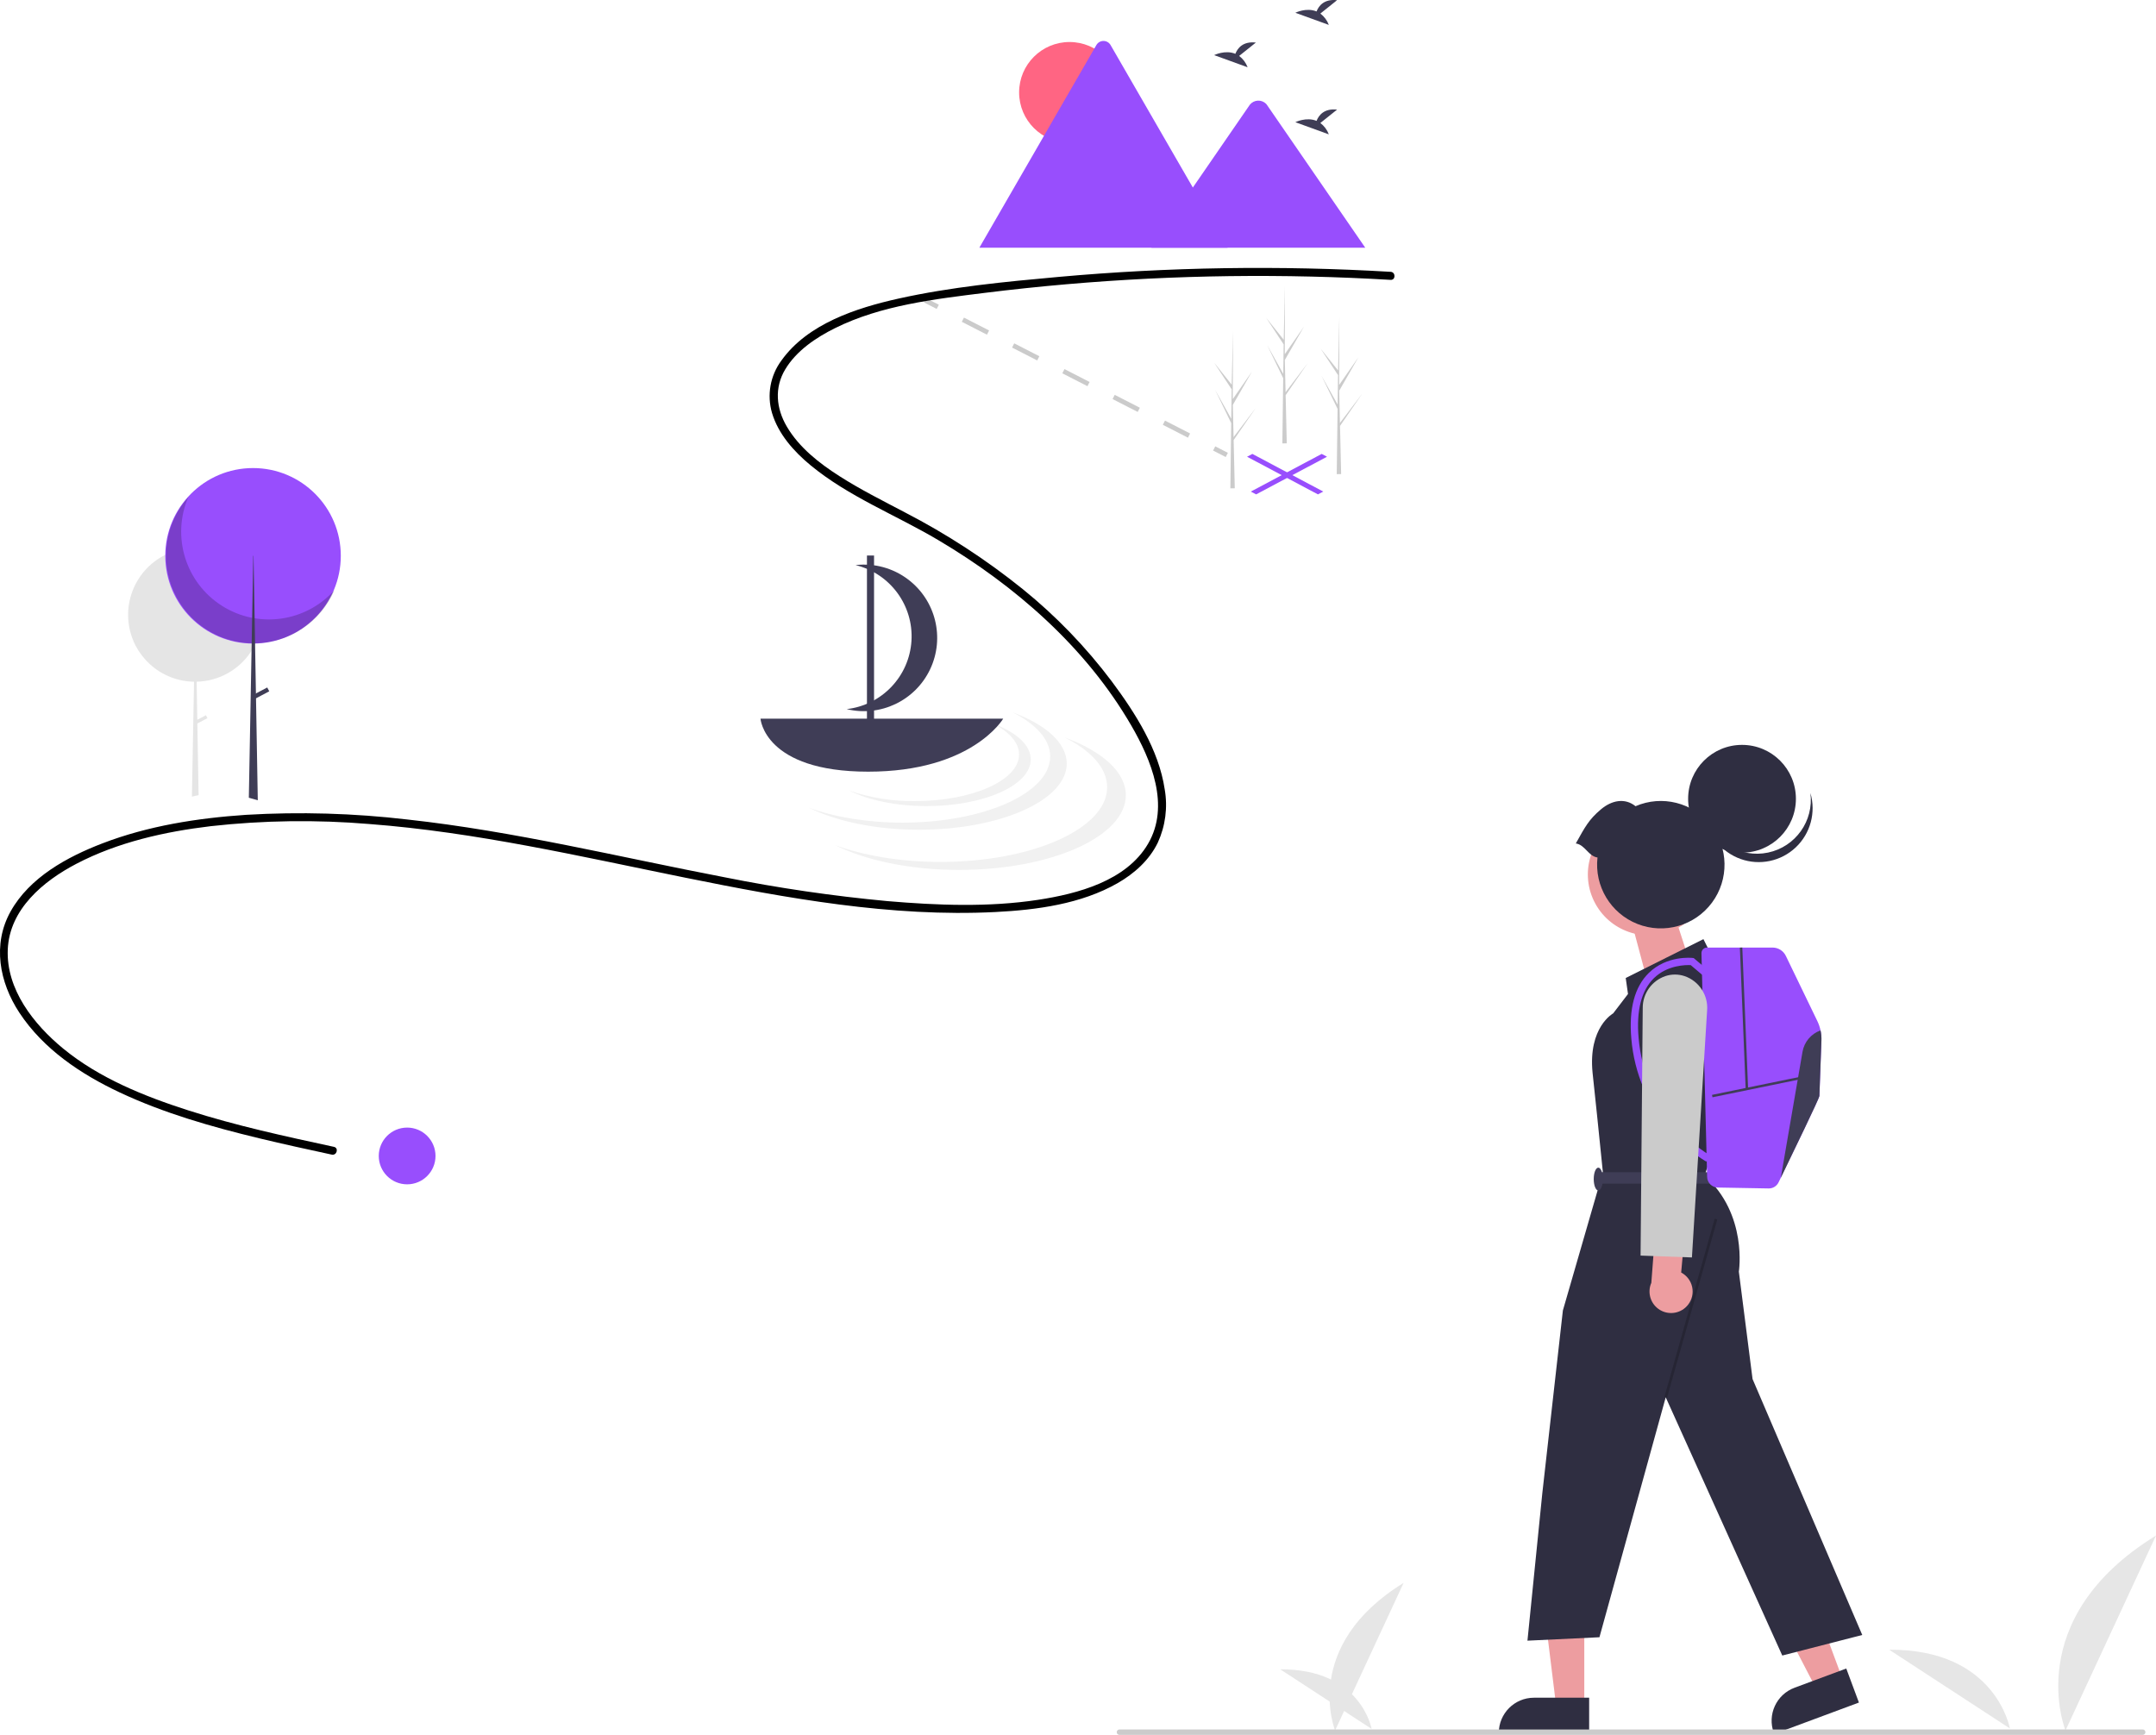
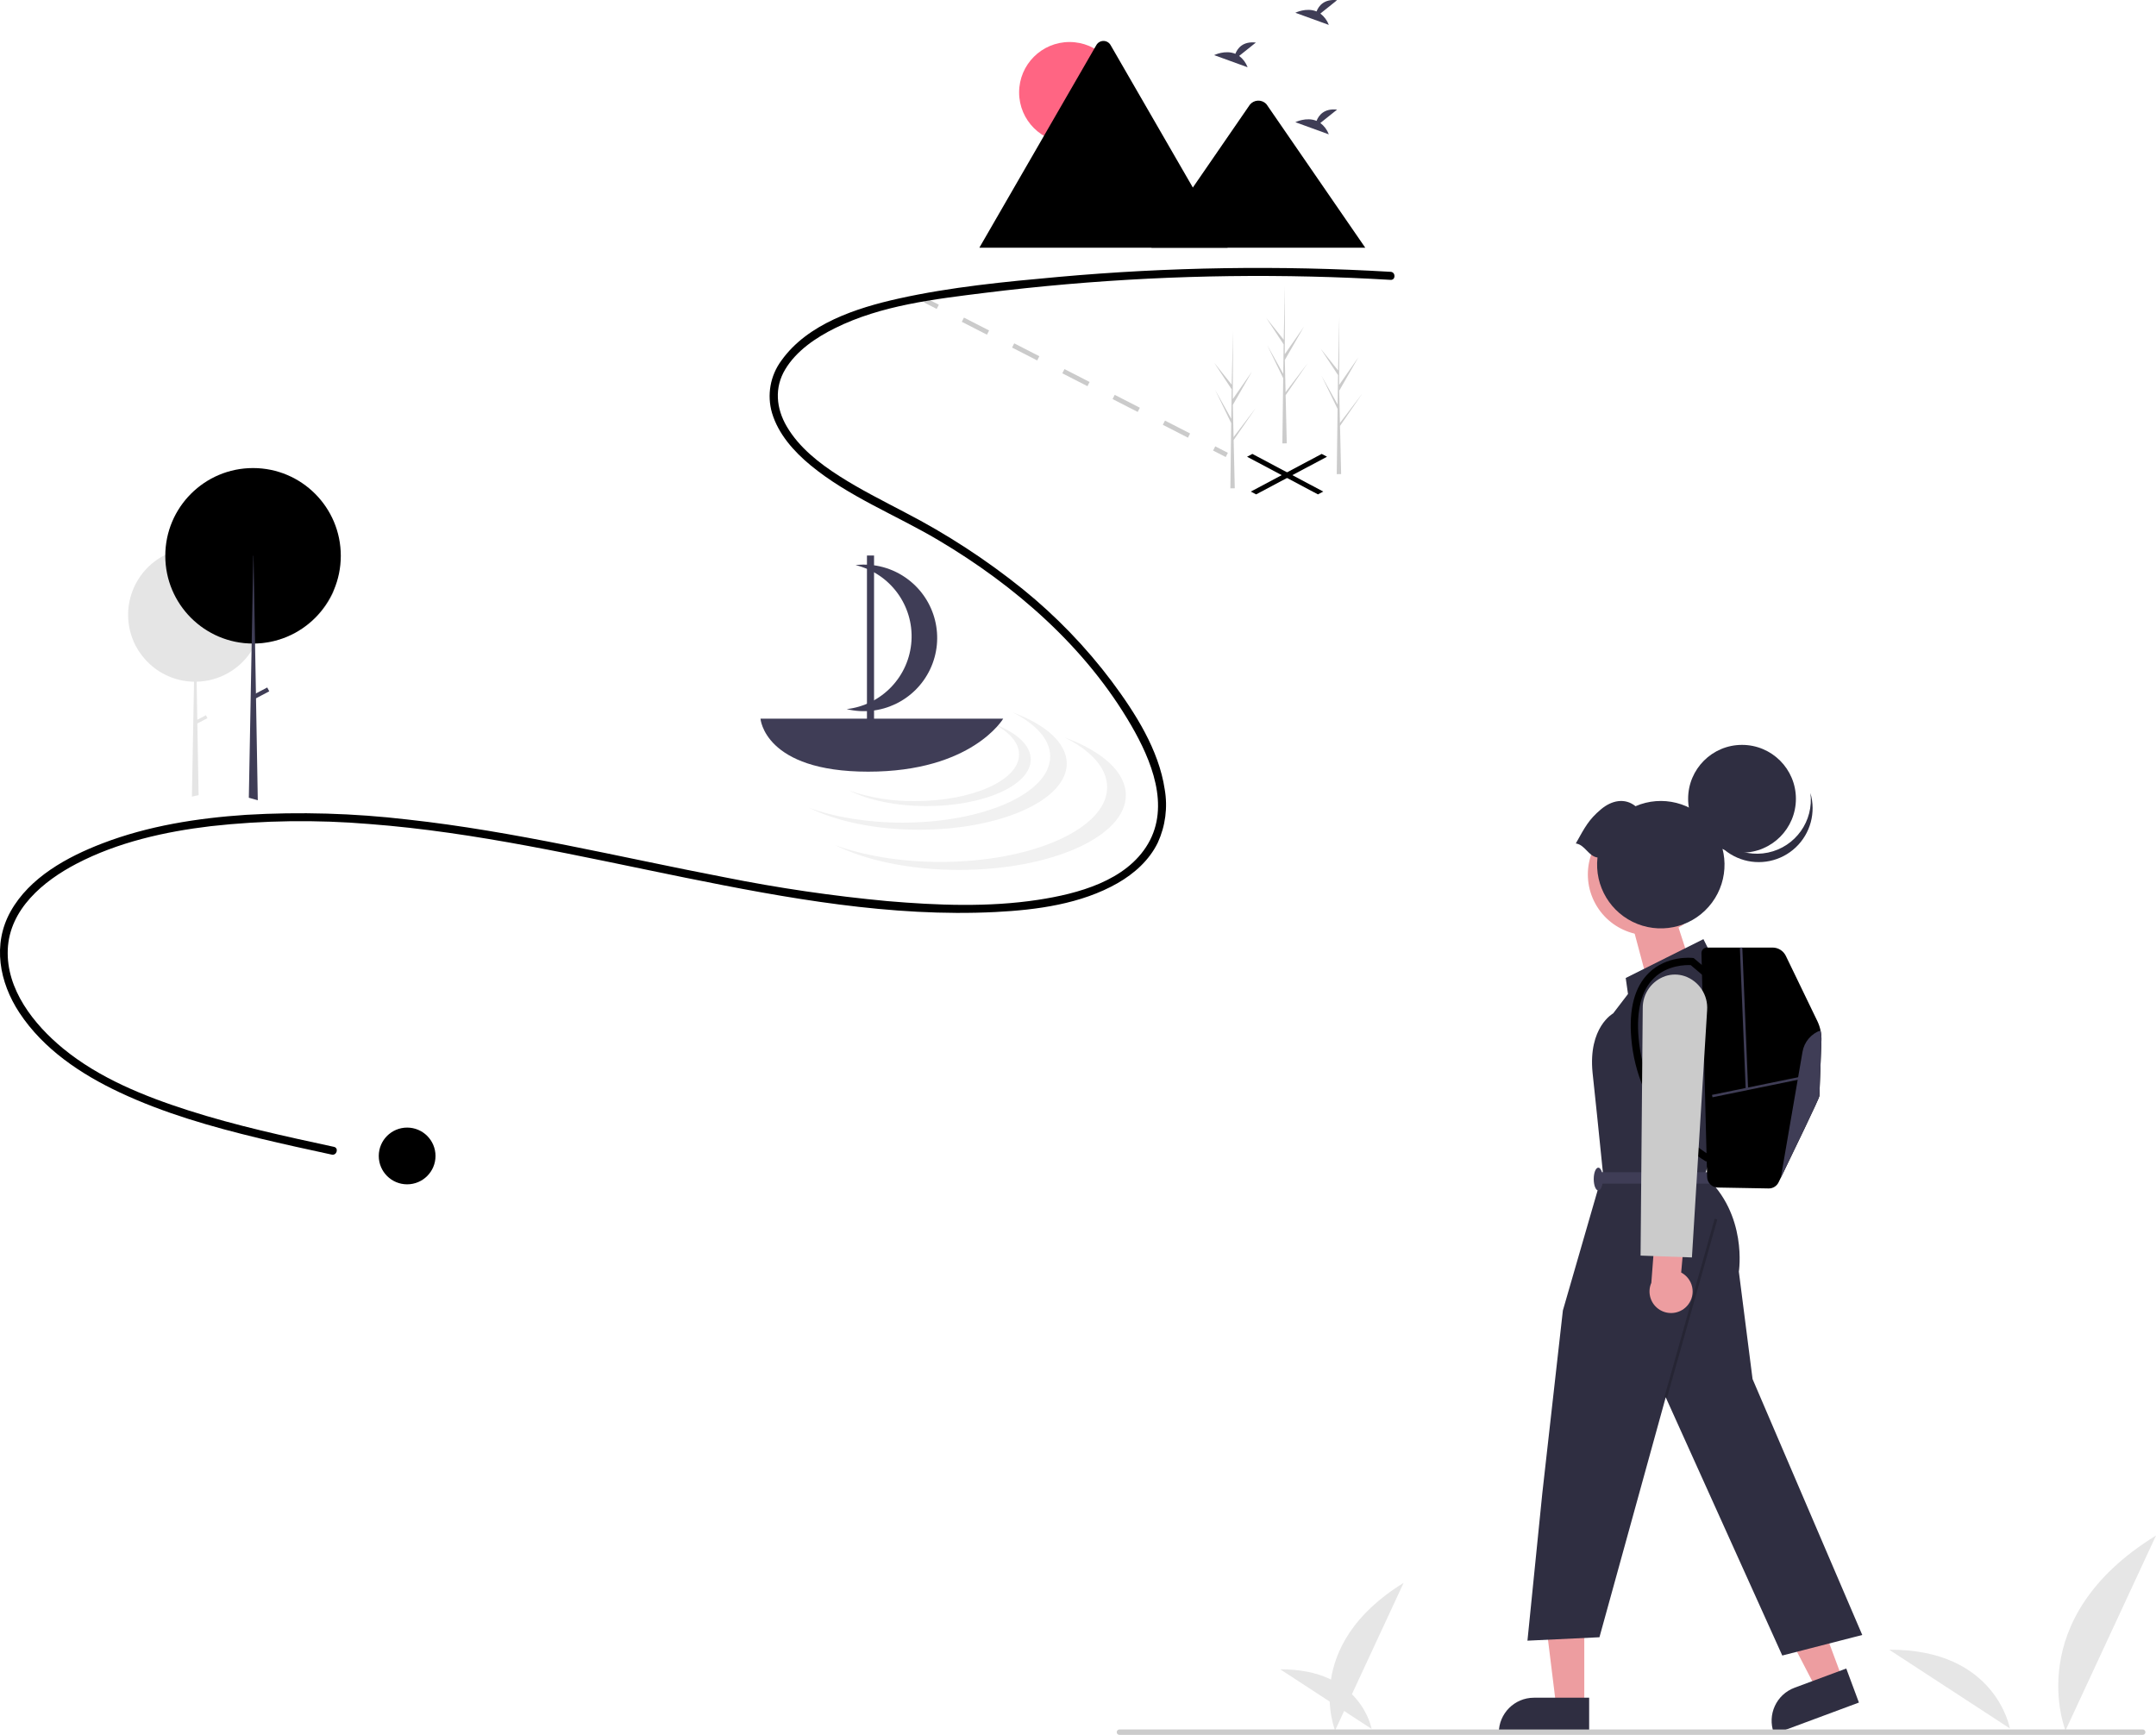
<svg xmlns="http://www.w3.org/2000/svg" width="800.249" height="643.989" viewBox="0 0 800.249 643.989" role="img" artist="Katerina Limpitsouni" source="https://undraw.co/">
  <g transform="translate(-543.986 -268)">
    <path d="M.805,0,16.947,2.188v12.96H0Z" transform="matrix(0.951, -0.309, 0.309, 0.951, 1149.774, 614.104)" fill="#ed9da0" />
    <path d="M710.357,771.186s-12.713-31.293,25.426-54.763Z" transform="translate(329.179 139.165)" fill="#e6e6e6" />
    <path d="M694.574,770.717s-3.878-22.3-33.894-22.113Z" transform="translate(358.516 139.065)" fill="#e6e6e6" />
    <path d="M982.31,771.131s-16.8-41.343,33.591-72.349Z" transform="translate(328.334 139.22)" fill="#e6e6e6" />
    <path d="M961.458,770.511s-5.123-29.467-44.779-29.214" transform="translate(328.53 139.088)" fill="#e6e6e6" />
    <g transform="translate(543.986 268)">
      <g transform="translate(462.878 168.495)">
-         <path d="M492.887,185.091l-26.31-13.975,1.969-1.047,26.31,13.977Z" transform="translate(-466.576 -170.069)" fill="#984EFD" />
-         <path d="M469.424,185.091l-1.967-1.045,26.309-13.977,1.969,1.047Z" transform="translate(-466.064 -170.069)" fill="#984EFD" />
+         <path d="M492.887,185.091l-26.31-13.975,1.969-1.047,26.31,13.977Z" transform="translate(-466.576 -170.069)" fill="currentColor" />
+         <path d="M469.424,185.091l-1.967-1.045,26.309-13.977,1.969,1.047Z" transform="translate(-466.064 -170.069)" fill="currentColor" />
      </g>
      <rect width="1.755" height="5.265" transform="translate(342.99 112.277) rotate(-62.868)" fill="#cbcbcb" />
      <path d="M626.038,289.839l-9.326-4.779.8-1.562,9.326,4.779Zm-18.653-9.558-9.327-4.78.8-1.562,9.327,4.78Zm-18.653-9.559-9.326-4.779.8-1.562,9.326,4.779Zm-18.653-9.558-9.327-4.779.8-1.562,9.327,4.779Zm-18.653-9.558-9.326-4.779.8-1.562,9.326,4.779Z" transform="translate(-185.101 -127.368)" fill="#cbcbcb" />
      <rect width="1.755" height="5.265" transform="translate(450.267 167.249) rotate(-62.868)" fill="#cbcbcb" />
      <path d="M281.4,355.843q0,.822-.053,1.631a24.705,24.705,0,0,1-2.315,8.969c-.01.024-.022.046-.033.069-.062.131-.126.261-.191.39a24.391,24.391,0,0,1-1.315,2.32,24.826,24.826,0,0,1-20.375,11.466l.246,14.133,3.2-1.688.572,1.088-3.753,1.976.459,26.248.005.351-2.478.552.005-.352.78-42.306a24.777,24.777,0,0,1-17.529-7.627c-.156-.161-.311-.328-.462-.493l-.017-.019a24.878,24.878,0,0,1-4.527-7c.024.027.05.053.074.081a24.857,24.857,0,0,1,11.785-32.03l.26-.127a24.876,24.876,0,0,1,32.227,9.783c.151.254.3.514.438.775a24.721,24.721,0,0,1,2.99,11.815Z" transform="translate(-184.134 -127.635)" fill="#e5e5e5" />
-       <circle cx="32.572" cy="32.572" r="32.572" transform="translate(61.35 173.745)" fill="#984EFD" />
+       <circle cx="32.572" cy="32.572" r="32.572" transform="translate(61.35 173.745)" fill="currentColor" />
      <path d="M254.05,312.138a32.575,32.575,0,0,0,54.275,34.474,32.575,32.575,0,1,1-54.275-34.474Z" transform="translate(-184.178 -127.576)" opacity="0.2" style="isolation:isolate" />
      <path d="M95.973,297.7l-3.327-.933.007-.358,1-54.181.05-2.7v-.079l.174-9.466.252-13.72v0l.171-9.3h.092l.175,10.076.228,13.114.163,9.3v.069l.007.384v0l.316,18.138.033,1.8.653,37.49Z" transform="translate(-0.288 -0.644)" fill="#3f3d56" />
      <rect width="6.085" height="1.611" transform="translate(93.808 258.029) rotate(-27.766)" fill="#3f3d56" />
      <path d="M700.143,228.212a829.677,829.677,0,0,0-123.366,1.9c-19.77,1.787-39.854,3.717-59.259,8.03-15.63,3.474-33.77,9.344-43.508,23.018a22.221,22.221,0,0,0-3.469,19.453c2.322,7.8,8.1,14.284,14.25,19.366,14.158,11.7,31.725,18.5,47.417,27.8,28.651,16.967,54.872,39.835,71.7,68.886,7.406,12.783,14.451,29.781,6.2,43.867-8.079,13.8-26.114,18.554-40.822,20.8-18.435,2.81-37.424,2.048-55.936.474a582.811,582.811,0,0,1-60.462-8.856c-39.153-7.518-77.949-17.081-117.645-21.43a340.714,340.714,0,0,0-59.982-1.735c-18.068,1.219-36.291,4.077-53.264,10.592-13.08,5.02-27.022,12.616-34.087,25.283-6.81,12.211-4.154,26.292,3.262,37.558,8.923,13.555,22.836,22.844,37.3,29.633,16.47,7.73,34.087,12.741,51.725,17,8.946,2.161,17.94,4.115,26.935,6.059,1.876.405,2.678-2.477.8-2.884-18.14-3.92-36.332-7.852-54.021-13.526-16.369-5.251-33.121-11.977-46.526-23-10.845-8.92-21.156-21.948-20.516-36.761.645-14.933,13.174-25.359,25.454-31.777,15.347-8.02,32.783-11.927,49.868-13.969a303,303,0,0,1,58.907-.8c39.6,3.013,78.321,12.035,117.151,19.9,37.722,7.644,76.621,14.723,115.279,12.762,15.322-.777,31.74-2.973,45.269-10.707,6.194-3.541,11.78-8.535,14.928-15.034a33.669,33.669,0,0,0,2.573-19.783c-2.194-14.724-10.939-28.377-19.665-40.1A193.811,193.811,0,0,0,563.6,345.995a260.592,260.592,0,0,0-43.713-28.476c-8.213-4.324-16.542-8.482-24.368-13.49-7.5-4.8-14.907-10.58-19.489-18.375-3.964-6.742-4.691-14.437-.562-21.275,4.176-6.916,11.37-11.74,18.464-15.265,17.093-8.493,36.965-10.766,55.665-13.1a823.36,823.36,0,0,1,121.072-6.037q14.748.347,29.477,1.221c1.923.113,1.916-2.878,0-2.991Z" transform="translate(-183.986 -127.311)" />
      <path d="M675.564,132.036l6.21-4.967c-4.824-.532-6.807,2.1-7.618,4.181-3.769-1.565-7.872.486-7.872.486l12.425,4.511A9.4,9.4,0,0,0,675.564,132.036Z" transform="translate(-185.487 -127)" fill="#3f3d56" />
      <path d="M645.332,147.81l6.21-4.967c-4.824-.532-6.807,2.1-7.618,4.181-3.769-1.565-7.872.486-7.872.486l12.425,4.511a9.4,9.4,0,0,0-3.145-4.211Z" transform="translate(-185.393 -127.049)" fill="#3f3d56" />
      <path d="M675.564,172.784l6.21-4.967c-4.824-.532-6.807,2.1-7.618,4.181-3.769-1.565-7.872.486-7.872.486L678.71,177a9.4,9.4,0,0,0-3.145-4.211Z" transform="translate(-185.487 -127.127)" fill="#3f3d56" />
      <g transform="translate(363.521 15.2)">
        <circle cx="18.71" cy="18.71" r="18.71" transform="translate(14.748 0.395)" fill="#ff6583" />
-         <path d="M640.771,219.008H548.985a1.881,1.881,0,0,1-.343-.027l43.412-75.189a3.039,3.039,0,0,1,5.291,0l29.133,50.456,1.4,2.414Z" transform="translate(-548.642 -142.248)" fill="#984EFD" />
-         <path d="M692.073,219.078H612.687l15.383-22.345,1.107-1.61L649.222,166a4.056,4.056,0,0,1,6.025-.36,3.616,3.616,0,0,1,.289.36Z" transform="translate(-548.841 -142.317)" fill="#984EFD" />
+         <path d="M640.771,219.008H548.985a1.881,1.881,0,0,1-.343-.027l43.412-75.189a3.039,3.039,0,0,1,5.291,0l29.133,50.456,1.4,2.414Z" transform="translate(-548.642 -142.248)" fill="currentColor" />
+         <path d="M692.073,219.078H612.687l15.383-22.345,1.107-1.61L649.222,166a4.056,4.056,0,0,1,6.025-.36,3.616,3.616,0,0,1,.289.36Z" transform="translate(-548.841 -142.317)" fill="currentColor" />
      </g>
      <path d="M560.725,392.235c8.7,4.348,14,10.091,14,16.391,0,13.57-24.555,24.57-54.844,24.57-13.169,0-25.25-2.081-34.7-5.547,10.042,5.019,24.618,8.179,40.847,8.179,30.289,0,54.844-11,54.844-24.57C580.864,403.588,573.015,396.741,560.725,392.235Z" transform="translate(-184.924 -127.826)" fill="#f1f1f1" />
      <path d="M580.107,401.585c9.817,4.907,15.794,11.387,15.794,18.495,0,15.312-27.707,27.724-61.885,27.724-14.86,0-28.492-2.348-39.16-6.259,11.331,5.663,27.778,9.229,46.091,9.229,34.178,0,61.885-12.413,61.885-27.724C602.831,414.4,593.975,406.669,580.107,401.585Z" transform="translate(-184.954 -127.855)" fill="#f1f1f1" />
      <path d="M553.365,396.353c6.129,3.064,9.861,7.11,9.861,11.548,0,9.56-17.3,17.31-38.639,17.31a72.572,72.572,0,0,1-24.45-3.908c7.074,3.536,17.344,5.762,28.778,5.762,21.339,0,38.639-7.75,38.639-17.31C567.554,404.352,562.024,399.528,553.365,396.353Z" transform="translate(-184.97 -127.839)" fill="#f1f1f1" />
      <path d="M467.141,394.593s1.347,19.687,39.957,19.687,50.137-19.687,50.137-19.687Z" transform="translate(-184.867 -127.833)" fill="#3f3d56" />
      <path d="M522.043,342.76a27.1,27.1,0,0,0-19.523-5.34,27.2,27.2,0,0,1-3.293,53.462,27.2,27.2,0,0,0,22.816-48.122Z" transform="translate(-184.967 -127.655)" fill="#3f3d56" />
      <rect width="2.632" height="62.662" transform="translate(321.791 206.212)" fill="#3f3d56" />
      <path d="M682.947,287.021l-.014-.024-.036-1.531,8.247-11.974-8.237,10.828-.029.324-.282-12.239,7.123-12.414-7.143,10.264.075-25.356v-.084l0,.083-.473,19.984-6.492-8.117,6.471,9.839-.142,10.947-5.974-10.684,5.952,12.294-.079,6.087-.218,16.865-.016,1.26q.825.006,1.634-.027l-.374-16.2Z" transform="translate(-185.517 -127.367)" fill="#cbcbcb" />
      <path d="M643.336,292.3l-.014-.024-.036-1.531,8.247-11.974L643.3,289.6l-.03.324-.282-12.239,7.123-12.414-7.143,10.264.074-25.356V250.1l0,.083-.473,19.984-6.492-8.117,6.471,9.839-.142,10.947-5.974-10.684,5.952,12.294-.079,6.087-.218,16.865-.016,1.26q.825.006,1.634-.027l-.374-16.2Z" transform="translate(-185.393 -127.383)" fill="#cbcbcb" />
      <path d="M662.7,275.578l-.014-.024-.036-1.531,8.247-11.974-8.237,10.828-.03.324-.282-12.239,7.123-12.414-7.143,10.264.075-25.356v-.084l0,.083-.473,19.984-6.492-8.117,6.471,9.839-.142,10.947-5.974-10.684,5.952,12.294-.079,6.087-.218,16.865-.016,1.26q.825.006,1.634-.027l-.374-16.2Z" transform="translate(-185.454 -127.331)" fill="#cbcbcb" />
-       <circle cx="10.53" cy="10.53" r="10.53" transform="translate(140.588 418.567)" fill="#984EFD" />
+       <circle cx="10.53" cy="10.53" r="10.53" transform="translate(140.588 418.567)" fill="currentColor" />
    </g>
    <path d="M715.31,625.3l-9.749,3.622-18.61-35.878L701.34,587.7Z" transform="translate(512.659 266.17)" fill="#ed9da0" />
    <path d="M905.3,760.932,873.866,772.61l-.148-.4a13.053,13.053,0,0,1,7.688-16.781h0l19.2-7.133Z" transform="translate(328.666 139.066)" fill="#2f2e41" />
    <path d="M619.114,635.449h-10.4l-4.948-40.113h15.349Z" transform="translate(512.918 266.146)" fill="#ed9da0" />
    <path d="M804.853,772.644H771.32v-.424a13.052,13.052,0,0,1,13.051-13.052h20.482Z" transform="translate(328.983 139.032)" fill="#2f2e41" />
    <path d="M850.7,483.483,847.3,476.7l-28.841,14.421.848,5.938-5.514,7.21s-9.331,5.09-7.634,22.055l1.7,16.117,2.121,20.783-14.845,51.32L787.5,682.4l-5.514,54.714,26.721-1.272,24.6-89.069,43.262,95.855L906.257,735,865.54,639.99l-5.09-39.869s3.393-21.207-12.724-35.627l2.545-7.634v-9.408l8.483-44.882Z" transform="translate(328.949 139.911)" fill="#2f2e41" />
    <rect width="68.746" height="0.997" transform="translate(1161.775 786.551) rotate(-74.249)" opacity="0.2" />
    <rect width="41.565" height="4.241" transform="translate(1137.23 703.132)" fill="#3f3d56" />
    <ellipse cx="1.697" cy="4.241" rx="1.697" ry="4.241" transform="translate(1135.535 701.436)" fill="#3f3d56" />
    <circle cx="22.611" cy="22.611" r="22.611" transform="translate(1125.285 583.588) rotate(-28.663)" fill="#ed9da0" />
    <circle cx="20.003" cy="20.003" r="20.003" transform="translate(1170.573 544.505)" fill="#2f2e41" />
    <path d="M887.217,422.285a20,20,0,1,1-39.021,8.2,20,20,0,0,0,39.021-8.2Z" transform="translate(328.743 140.081)" fill="#2f2e41" />
    <path d="M808.042,446.235a23.65,23.65,0,1,0,14.113-19.04c-3.95-3.186-8.848-2.2-12.83,1.164-4.5,3.8-5.839,6.413-9.331,12.665C803.428,441.506,804.608,445.753,808.042,446.235Z" transform="translate(328.893 140.071)" fill="#2f2e41" />
-     <path d="M891.3,514.4c-.253,6.7-.755,19.891-.755,20.564,0,.709-10,21.413-14.319,30.324v0c-.307.628-.583,1.2-.827,1.7a4.016,4.016,0,0,1-3.692,2.268l-18.878-.339A4.024,4.024,0,0,1,848.878,565l-2.106-83.055a2.053,2.053,0,0,1,2.051-2.106h24.346a5.474,5.474,0,0,1,4.925,3.091l11.685,24.174a15.451,15.451,0,0,1,1.523,7.3Z" transform="translate(328.748 139.901)" fill="#984EFD" />
-     <path d="M848.467,559.314a54.064,54.064,0,0,1-12.9-10.9,59.821,59.821,0,0,1-14.909-34.78c-.96-11.038,1.23-19.243,6.51-24.386,6.711-6.539,15.845-5.589,16.231-5.545l.409.046L850,488.985l-1.751,2.07-5.537-4.685c-1.695-.085-8.615-.1-13.669,4.841-4.653,4.551-6.563,12.016-5.679,22.189a57.129,57.129,0,0,0,14.164,33.133,52.494,52.494,0,0,0,12.252,10.408Z" transform="translate(328.83 139.89)" fill="#984EFD" />
+     <path d="M891.3,514.4c-.253,6.7-.755,19.891-.755,20.564,0,.709-10,21.413-14.319,30.324v0c-.307.628-.583,1.2-.827,1.7a4.016,4.016,0,0,1-3.692,2.268l-18.878-.339A4.024,4.024,0,0,1,848.878,565l-2.106-83.055a2.053,2.053,0,0,1,2.051-2.106h24.346a5.474,5.474,0,0,1,4.925,3.091l11.685,24.174a15.451,15.451,0,0,1,1.523,7.3Z" transform="translate(328.748 139.901)" fill="currentColor" />
+     <path d="M848.467,559.314a54.064,54.064,0,0,1-12.9-10.9,59.821,59.821,0,0,1-14.909-34.78c-.96-11.038,1.23-19.243,6.51-24.386,6.711-6.539,15.845-5.589,16.231-5.545l.409.046L850,488.985l-1.751,2.07-5.537-4.685c-1.695-.085-8.615-.1-13.669,4.841-4.653,4.551-6.563,12.016-5.679,22.189a57.129,57.129,0,0,0,14.164,33.133,52.494,52.494,0,0,0,12.252,10.408Z" transform="translate(328.83 139.89)" fill="currentColor" />
    <rect width="33.675" height="0.904" transform="matrix(0.98, -0.201, 0.201, 0.98, 1179.436, 674.427)" fill="#3f3d56" />
    <rect width="0.904" height="52.531" transform="matrix(0.999, -0.041, 0.041, 0.999, 1189.782, 619.766)" fill="#3f3d56" />
    <path d="M891.394,514.5c-.253,6.7-.755,19.891-.755,20.564,0,.709-10,21.413-14.319,30.324l8.052-46.753a10.306,10.306,0,0,1,6.692-7.948A15.165,15.165,0,0,1,891.394,514.5Z" transform="translate(328.656 139.805)" fill="#3f3d56" />
    <path d="M841.77,612.694a7.954,7.954,0,0,0-2.587-11.919l1.636-18.1-10.759-3.678-1.952,25.6a8,8,0,0,0,13.661,8.1Z" transform="translate(328.808 139.593)" fill="#ed9da0" />
    <path d="M843.166,594.9l-19.064-.691.806-91.935a12.41,12.41,0,0,1,8.407-11.812,11.275,11.275,0,0,1,7.09-.006,12.411,12.411,0,0,1,8.4,12.7Z" transform="translate(328.818 139.87)" fill="#cbcbcb" />
    <path d="M1009.8,772.994H629.983a1,1,0,0,1,0-1.994H1009.8a1,1,0,1,1,0,1.994Z" transform="translate(329.426 138.995)" fill="#cbcbcb" />
  </g>
</svg>
